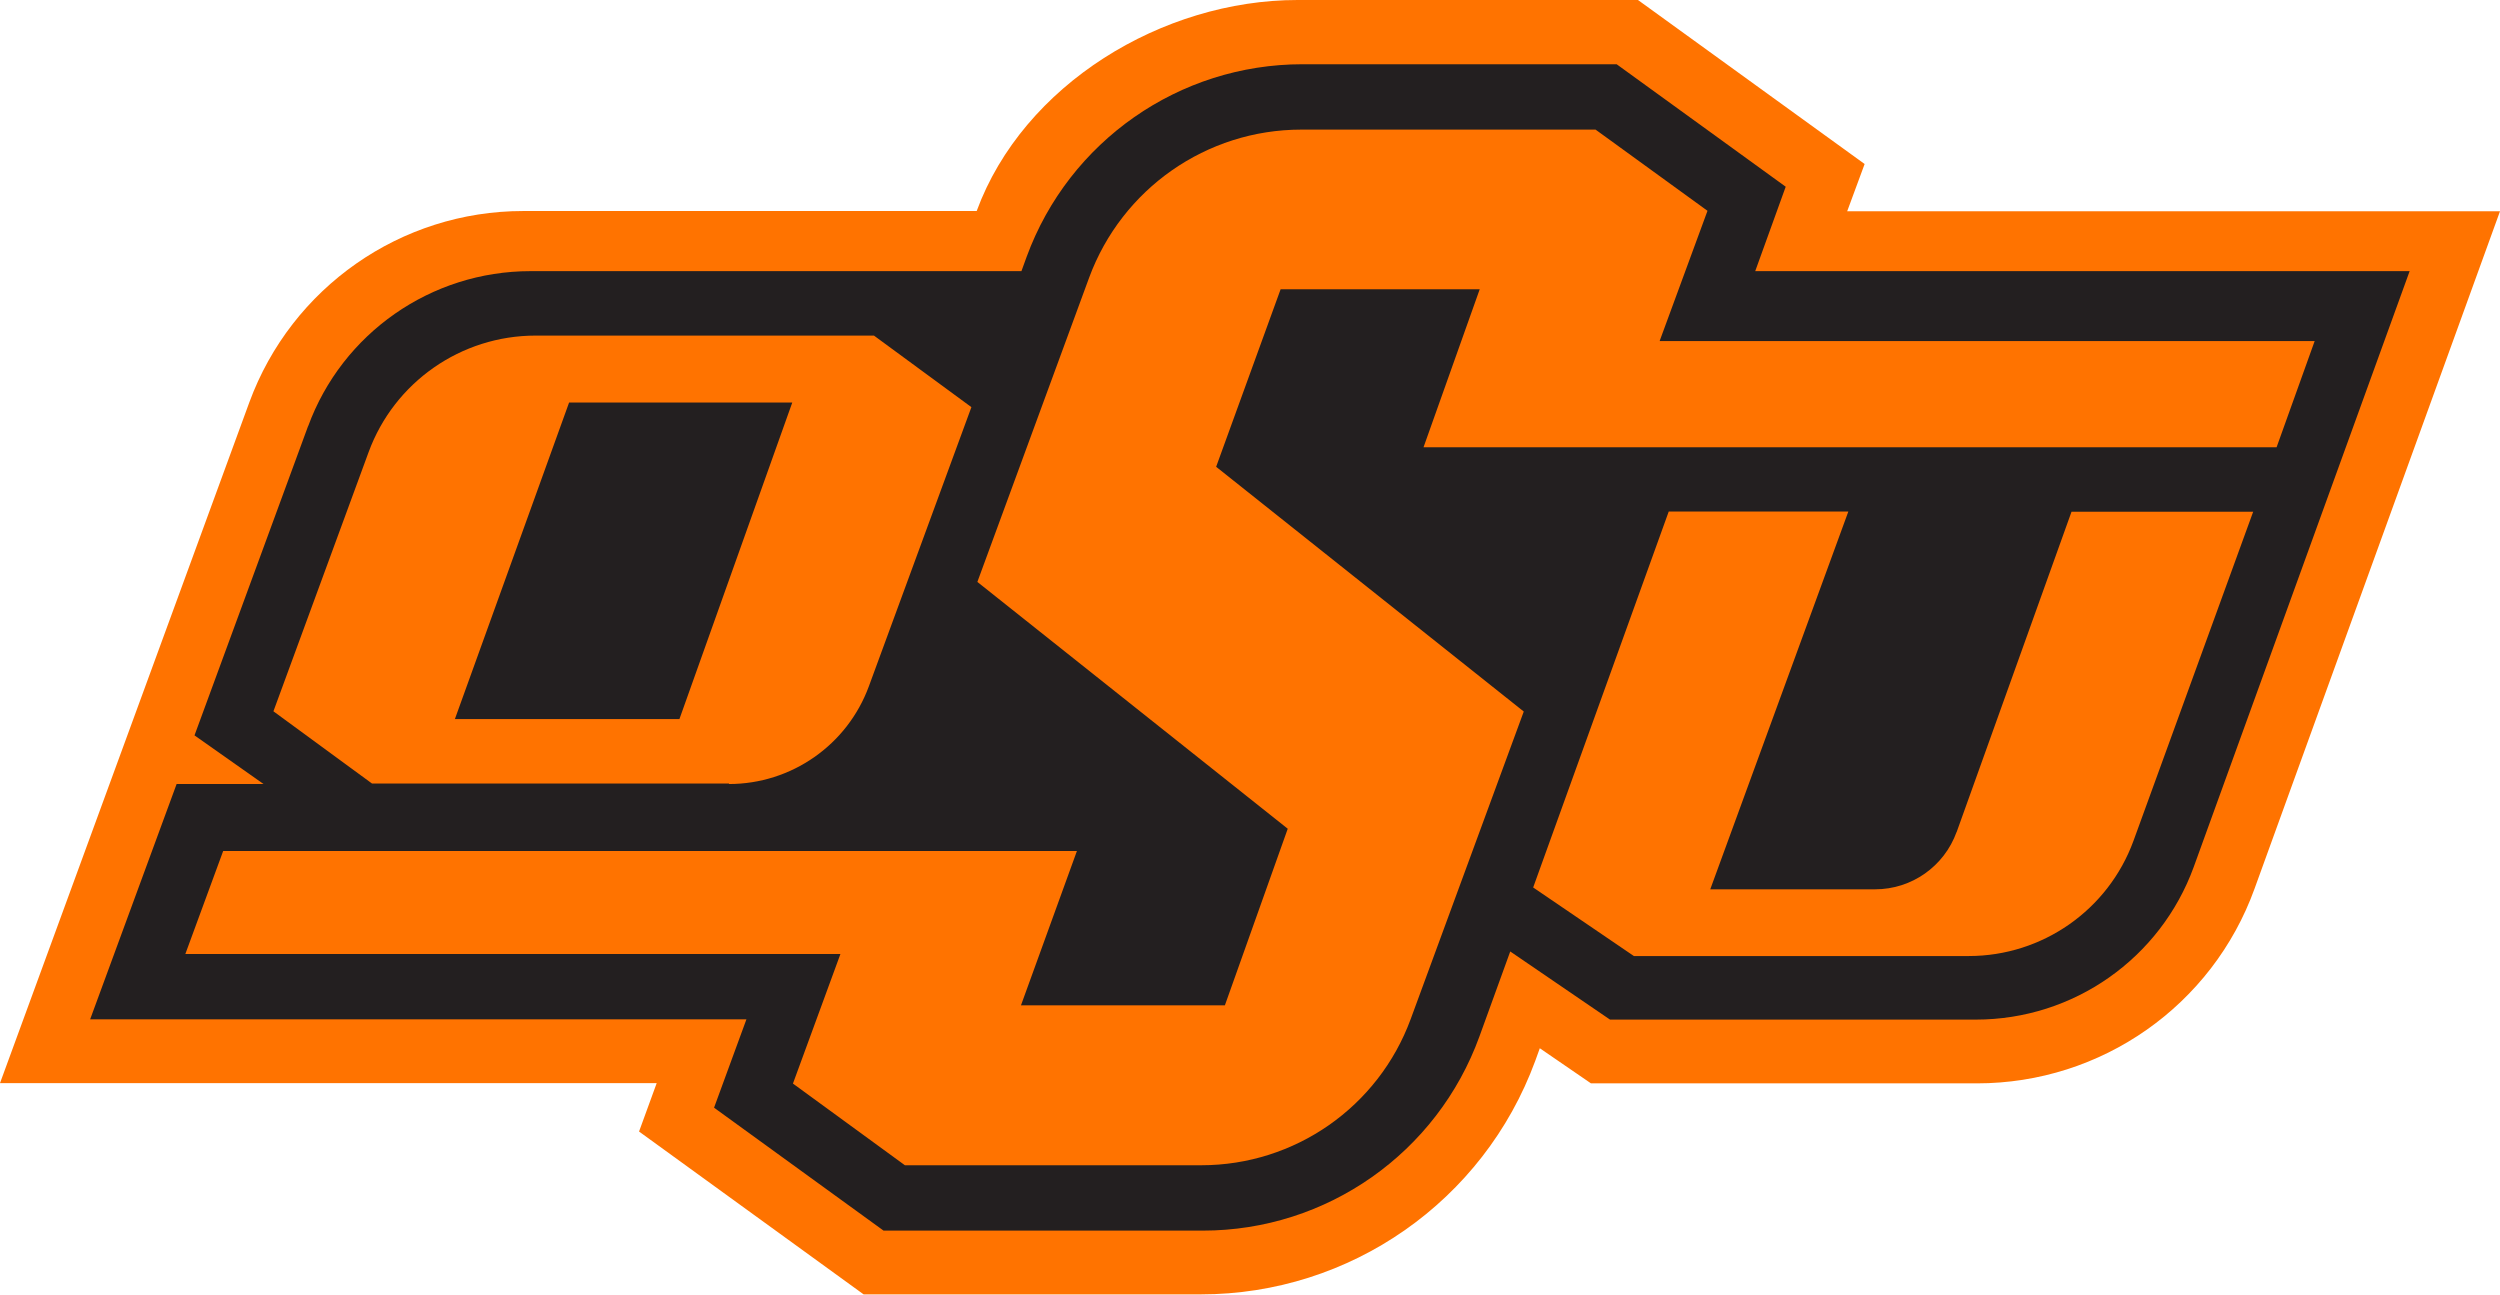
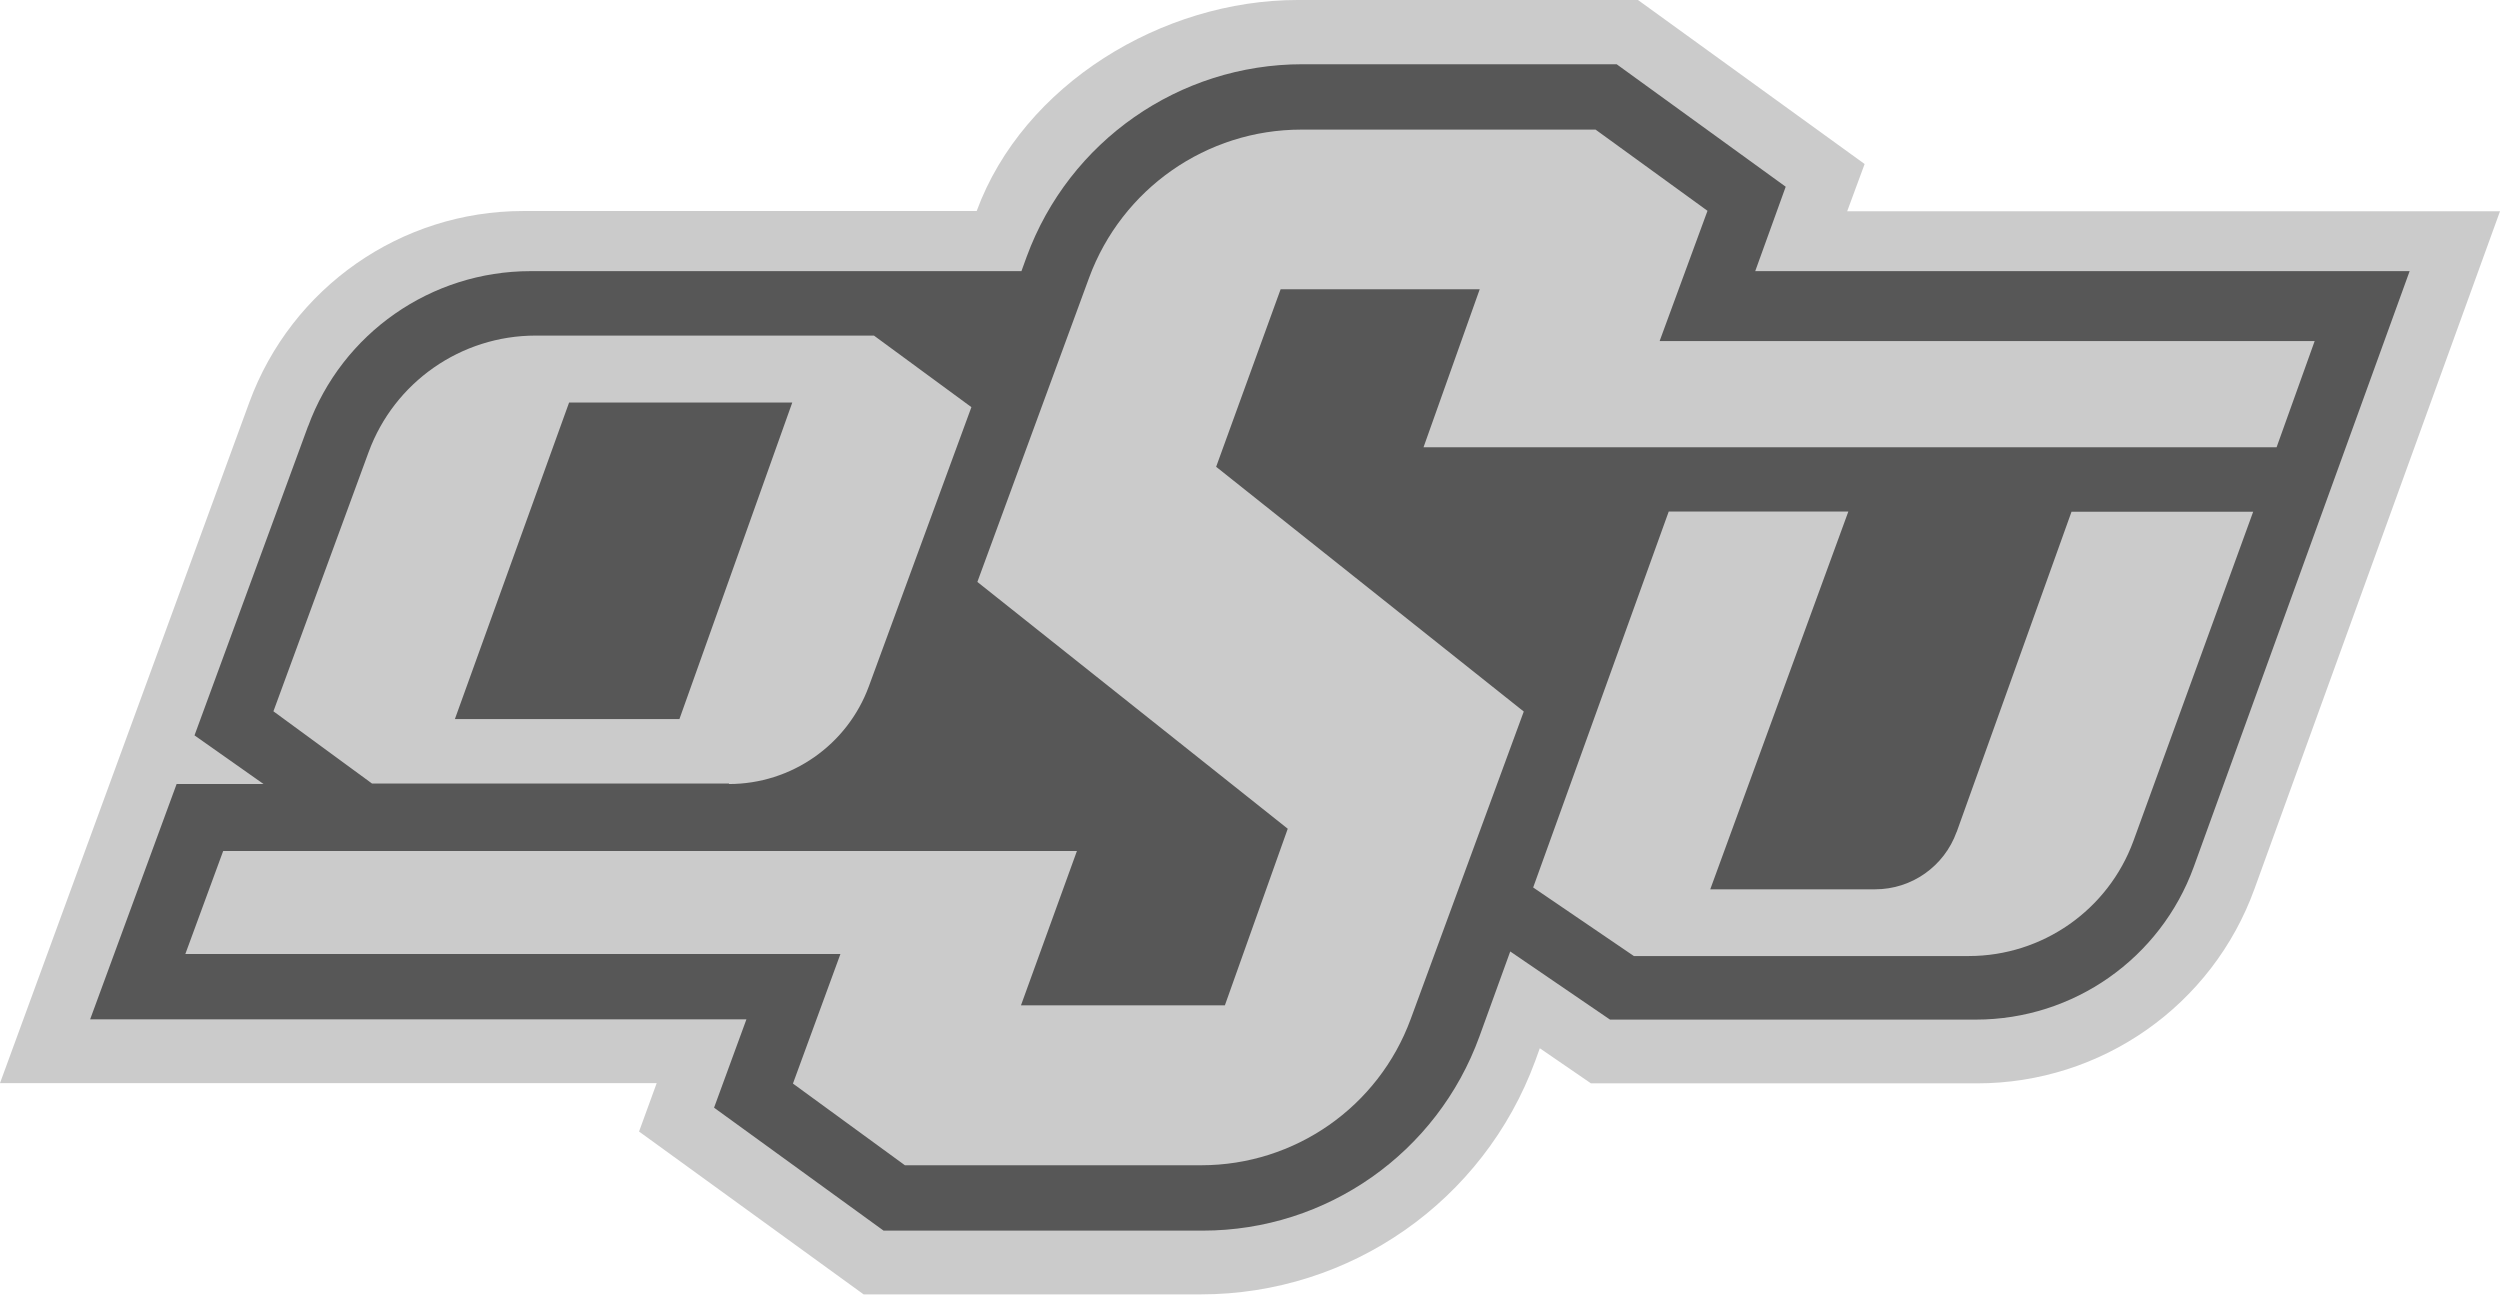
<svg xmlns="http://www.w3.org/2000/svg" width="293.576" height="152" viewBox="0 0 73.394 38">
-   <path d="M28.68 6.195H15.36C11.771 6.195 8.559 8.438 7.32 11.811L0 31.798H19.279L18.761 33.219L25.354 38H35.252C39.636 38 43.556 35.266 45.071 31.145L45.205 30.774L46.707 31.805H58.04C61.69 31.805 64.95 29.522 66.189 26.087L73.394 6.202H54.229L54.741 4.815L48.087 0H38.094C34.128 0 30.04 2.478 28.673 6.195" fill="#FF7300" />
-   <path d="M9.044 12.512L5.71 21.589L7.737 23.017H5.185L2.646 29.926H21.913L20.963 32.519L25.939 36.128H35.313C38.95 36.128 42.195 33.845 43.434 30.424L44.337 27.933L47.266 29.933H58.007C60.875 29.933 63.428 28.135 64.404 25.448L70.741 7.96H51.529L52.424 5.482L47.461 1.886H38.236C34.62 1.886 31.387 4.142 30.141 7.536L29.987 7.96H15.576C12.66 7.96 10.047 9.778 9.044 12.519" fill="#231F20" />
-   <path d="M48.727 10L50.128 6.189L46.842 3.805H38.202C35.421 3.805 32.936 5.542 31.973 8.155L28.693 17.084L37.805 24.33L35.959 29.515H29.973L31.616 24.983H6.552L5.441 28.007H24.673L23.279 31.811L26.566 34.209H35.266C38.013 34.209 40.465 32.498 41.414 29.919L44.734 20.889L35.703 13.704L37.596 8.492H43.441L41.791 13.131H66.835L67.953 10.013H48.727V10ZM21.401 23.017C23.232 23.017 24.875 21.872 25.508 20.148L28.518 11.953L25.657 9.852H15.724C13.535 9.852 11.576 11.219 10.822 13.272L8.027 20.882L10.922 23.003H21.401V23.017ZM16.707 11.818H23.259L19.946 21.111H13.354L16.707 11.818ZM57.441 24.424C57.078 25.434 56.121 26.108 55.051 26.108H50.209L54.263 15.017H48.99L45.01 26.054L47.967 28.067H57.798C59.96 28.067 61.892 26.714 62.633 24.687L66.148 15.023H60.815L57.441 24.431V24.424Z" fill="#FF7300" />
+   <path d="M28.68 6.195H15.36C11.771 6.195 8.559 8.438 7.32 11.811L0 31.798H19.279L18.761 33.219L25.354 38H35.252C39.636 38 43.556 35.266 45.071 31.145L45.205 30.774L46.707 31.805H58.04C61.69 31.805 64.95 29.522 66.189 26.087L73.394 6.202H54.229L54.741 4.815L48.087 0H38.094C34.128 0 30.04 2.478 28.673 6.195" fill="#cbcbcb" />
+   <path d="M9.044 12.512L5.71 21.589L7.737 23.017H5.185L2.646 29.926H21.913L20.963 32.519L25.939 36.128H35.313C38.95 36.128 42.195 33.845 43.434 30.424L44.337 27.933L47.266 29.933H58.007C60.875 29.933 63.428 28.135 64.404 25.448L70.741 7.96H51.529L52.424 5.482L47.461 1.886H38.236C34.62 1.886 31.387 4.142 30.141 7.536L29.987 7.96H15.576C12.66 7.96 10.047 9.778 9.044 12.519" fill="#575757" />
+   <path d="M48.727 10L50.128 6.189L46.842 3.805H38.202C35.421 3.805 32.936 5.542 31.973 8.155L28.693 17.084L37.805 24.33L35.959 29.515H29.973L31.616 24.983H6.552L5.441 28.007H24.673L23.279 31.811L26.566 34.209H35.266C38.013 34.209 40.465 32.498 41.414 29.919L44.734 20.889L35.703 13.704L37.596 8.492H43.441L41.791 13.131H66.835L67.953 10.013H48.727V10ZM21.401 23.017C23.232 23.017 24.875 21.872 25.508 20.148L28.518 11.953L25.657 9.852H15.724C13.535 9.852 11.576 11.219 10.822 13.272L8.027 20.882L10.922 23.003H21.401V23.017ZM16.707 11.818H23.259L19.946 21.111H13.354L16.707 11.818ZM57.441 24.424C57.078 25.434 56.121 26.108 55.051 26.108H50.209L54.263 15.017H48.99L45.01 26.054L47.967 28.067H57.798C59.96 28.067 61.892 26.714 62.633 24.687L66.148 15.023H60.815L57.441 24.431V24.424Z" fill="#cbcbcb" />
</svg>
